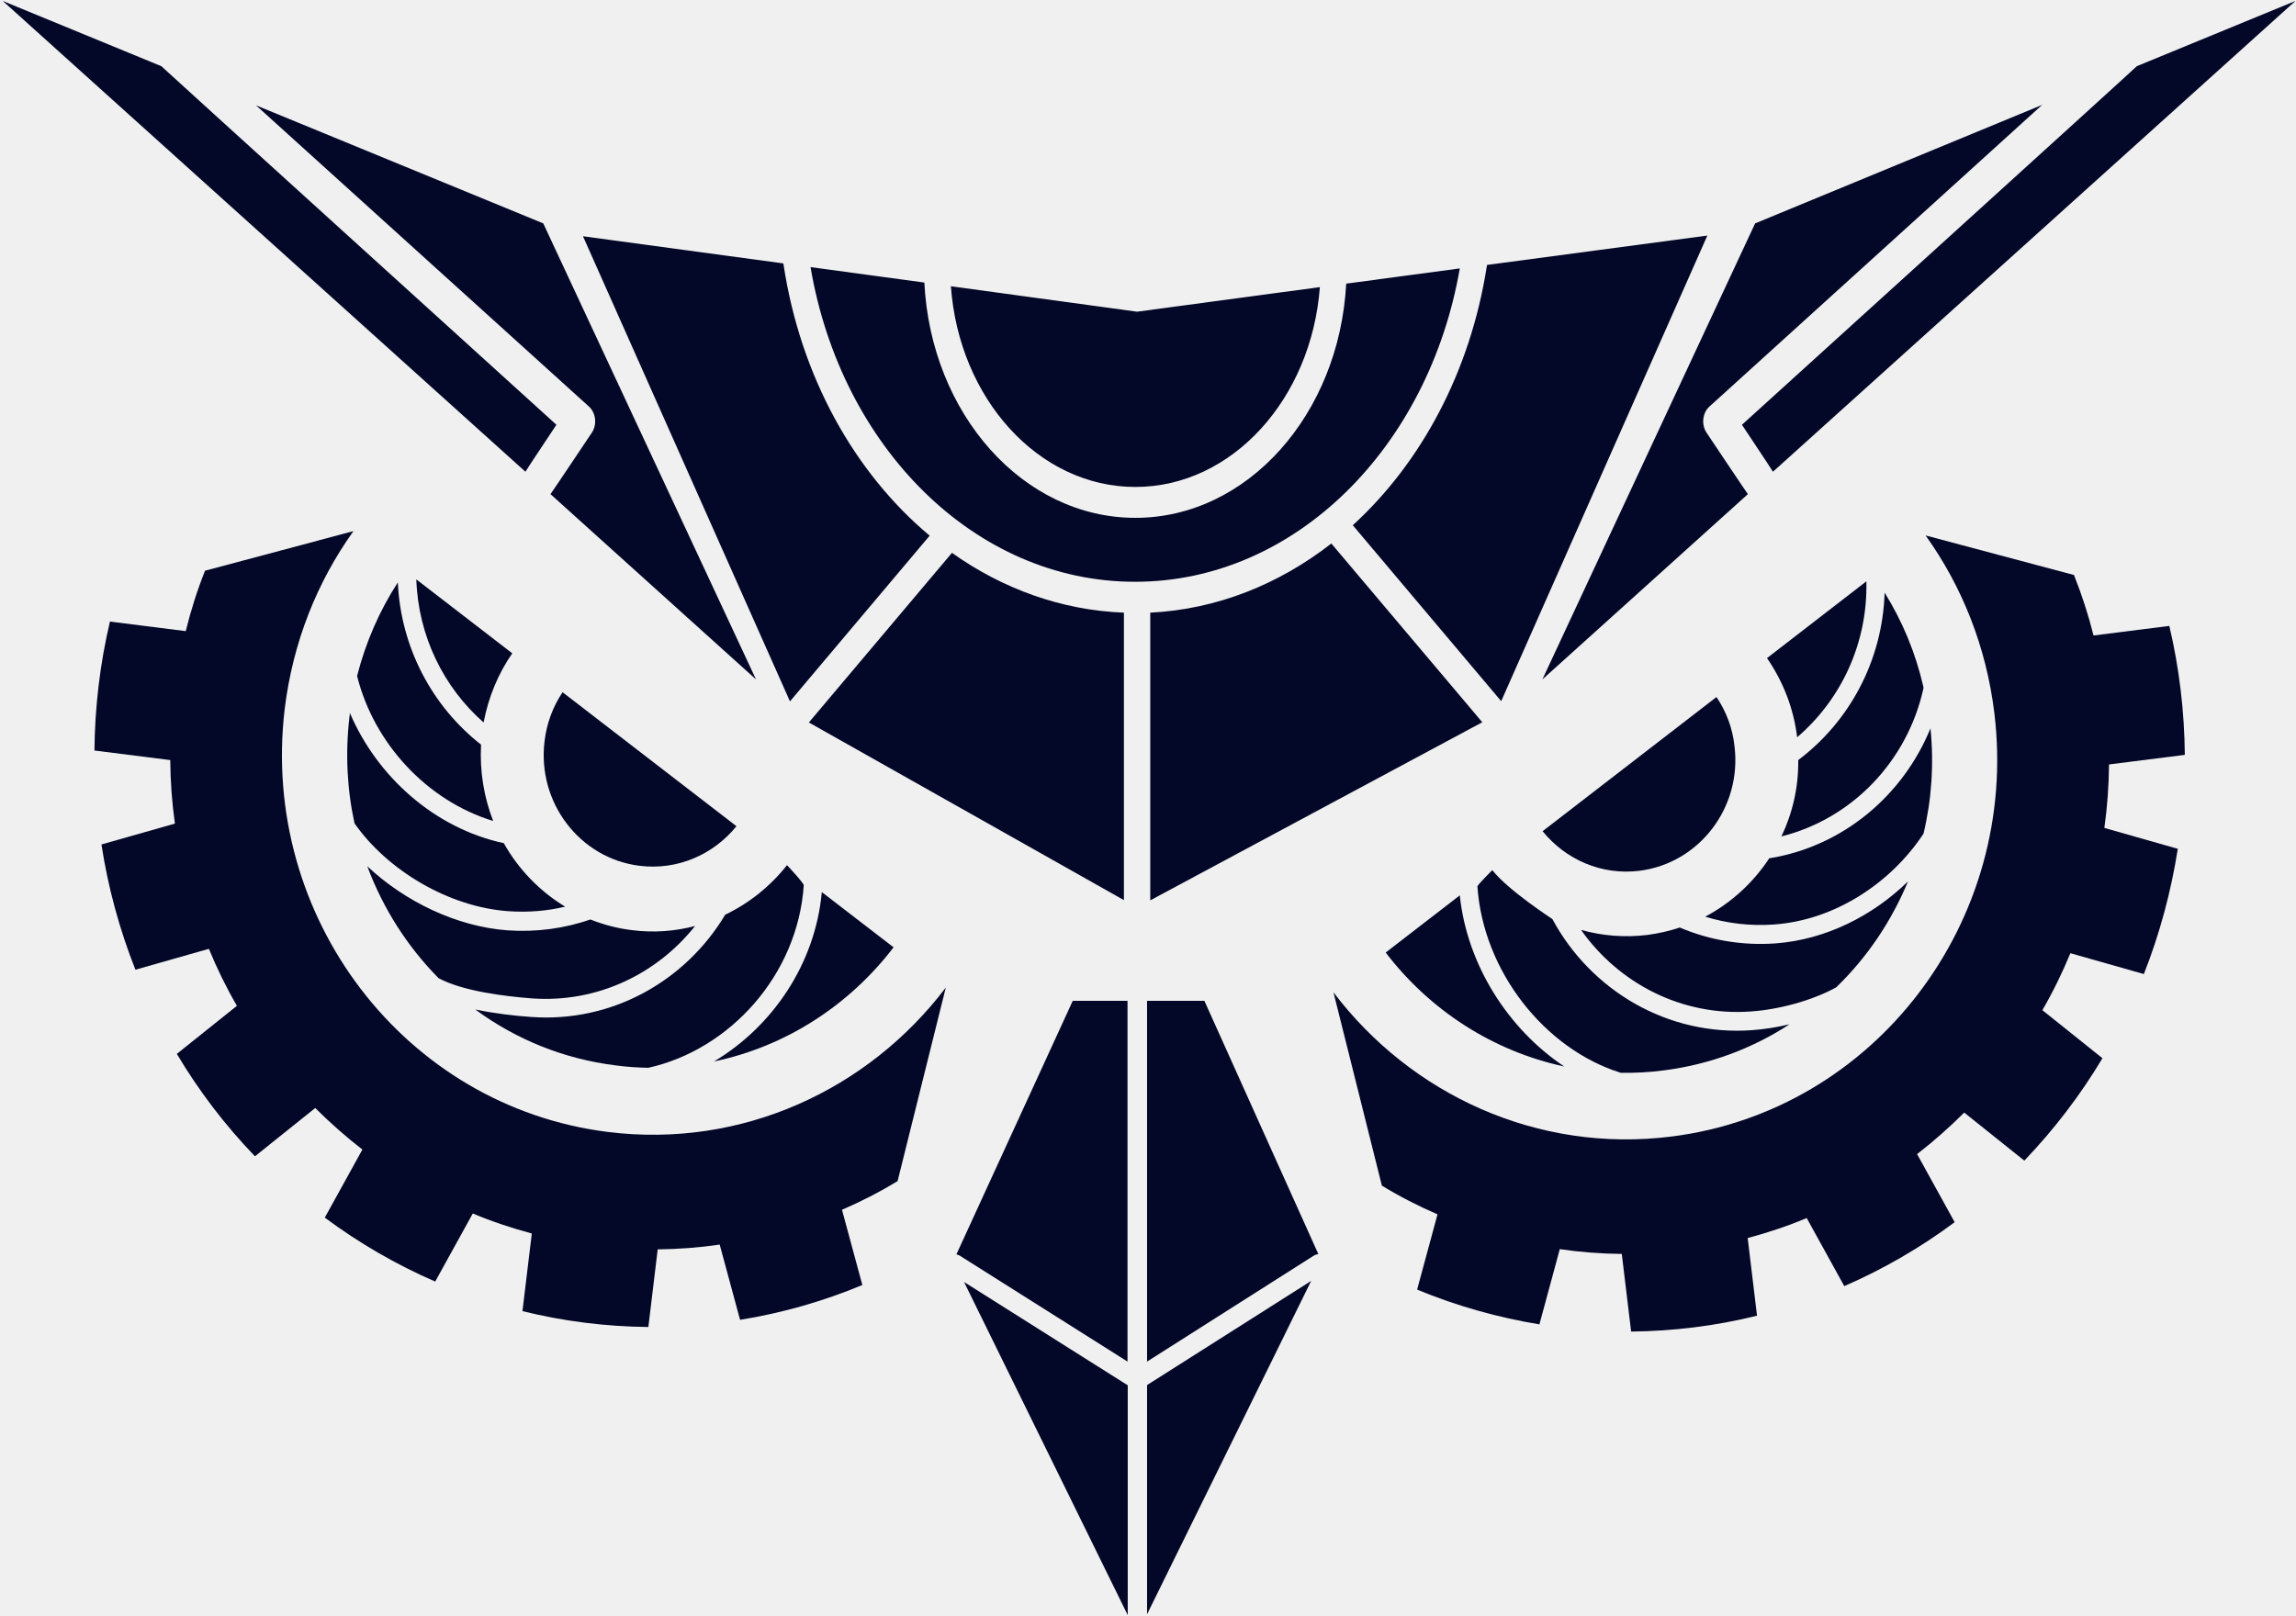
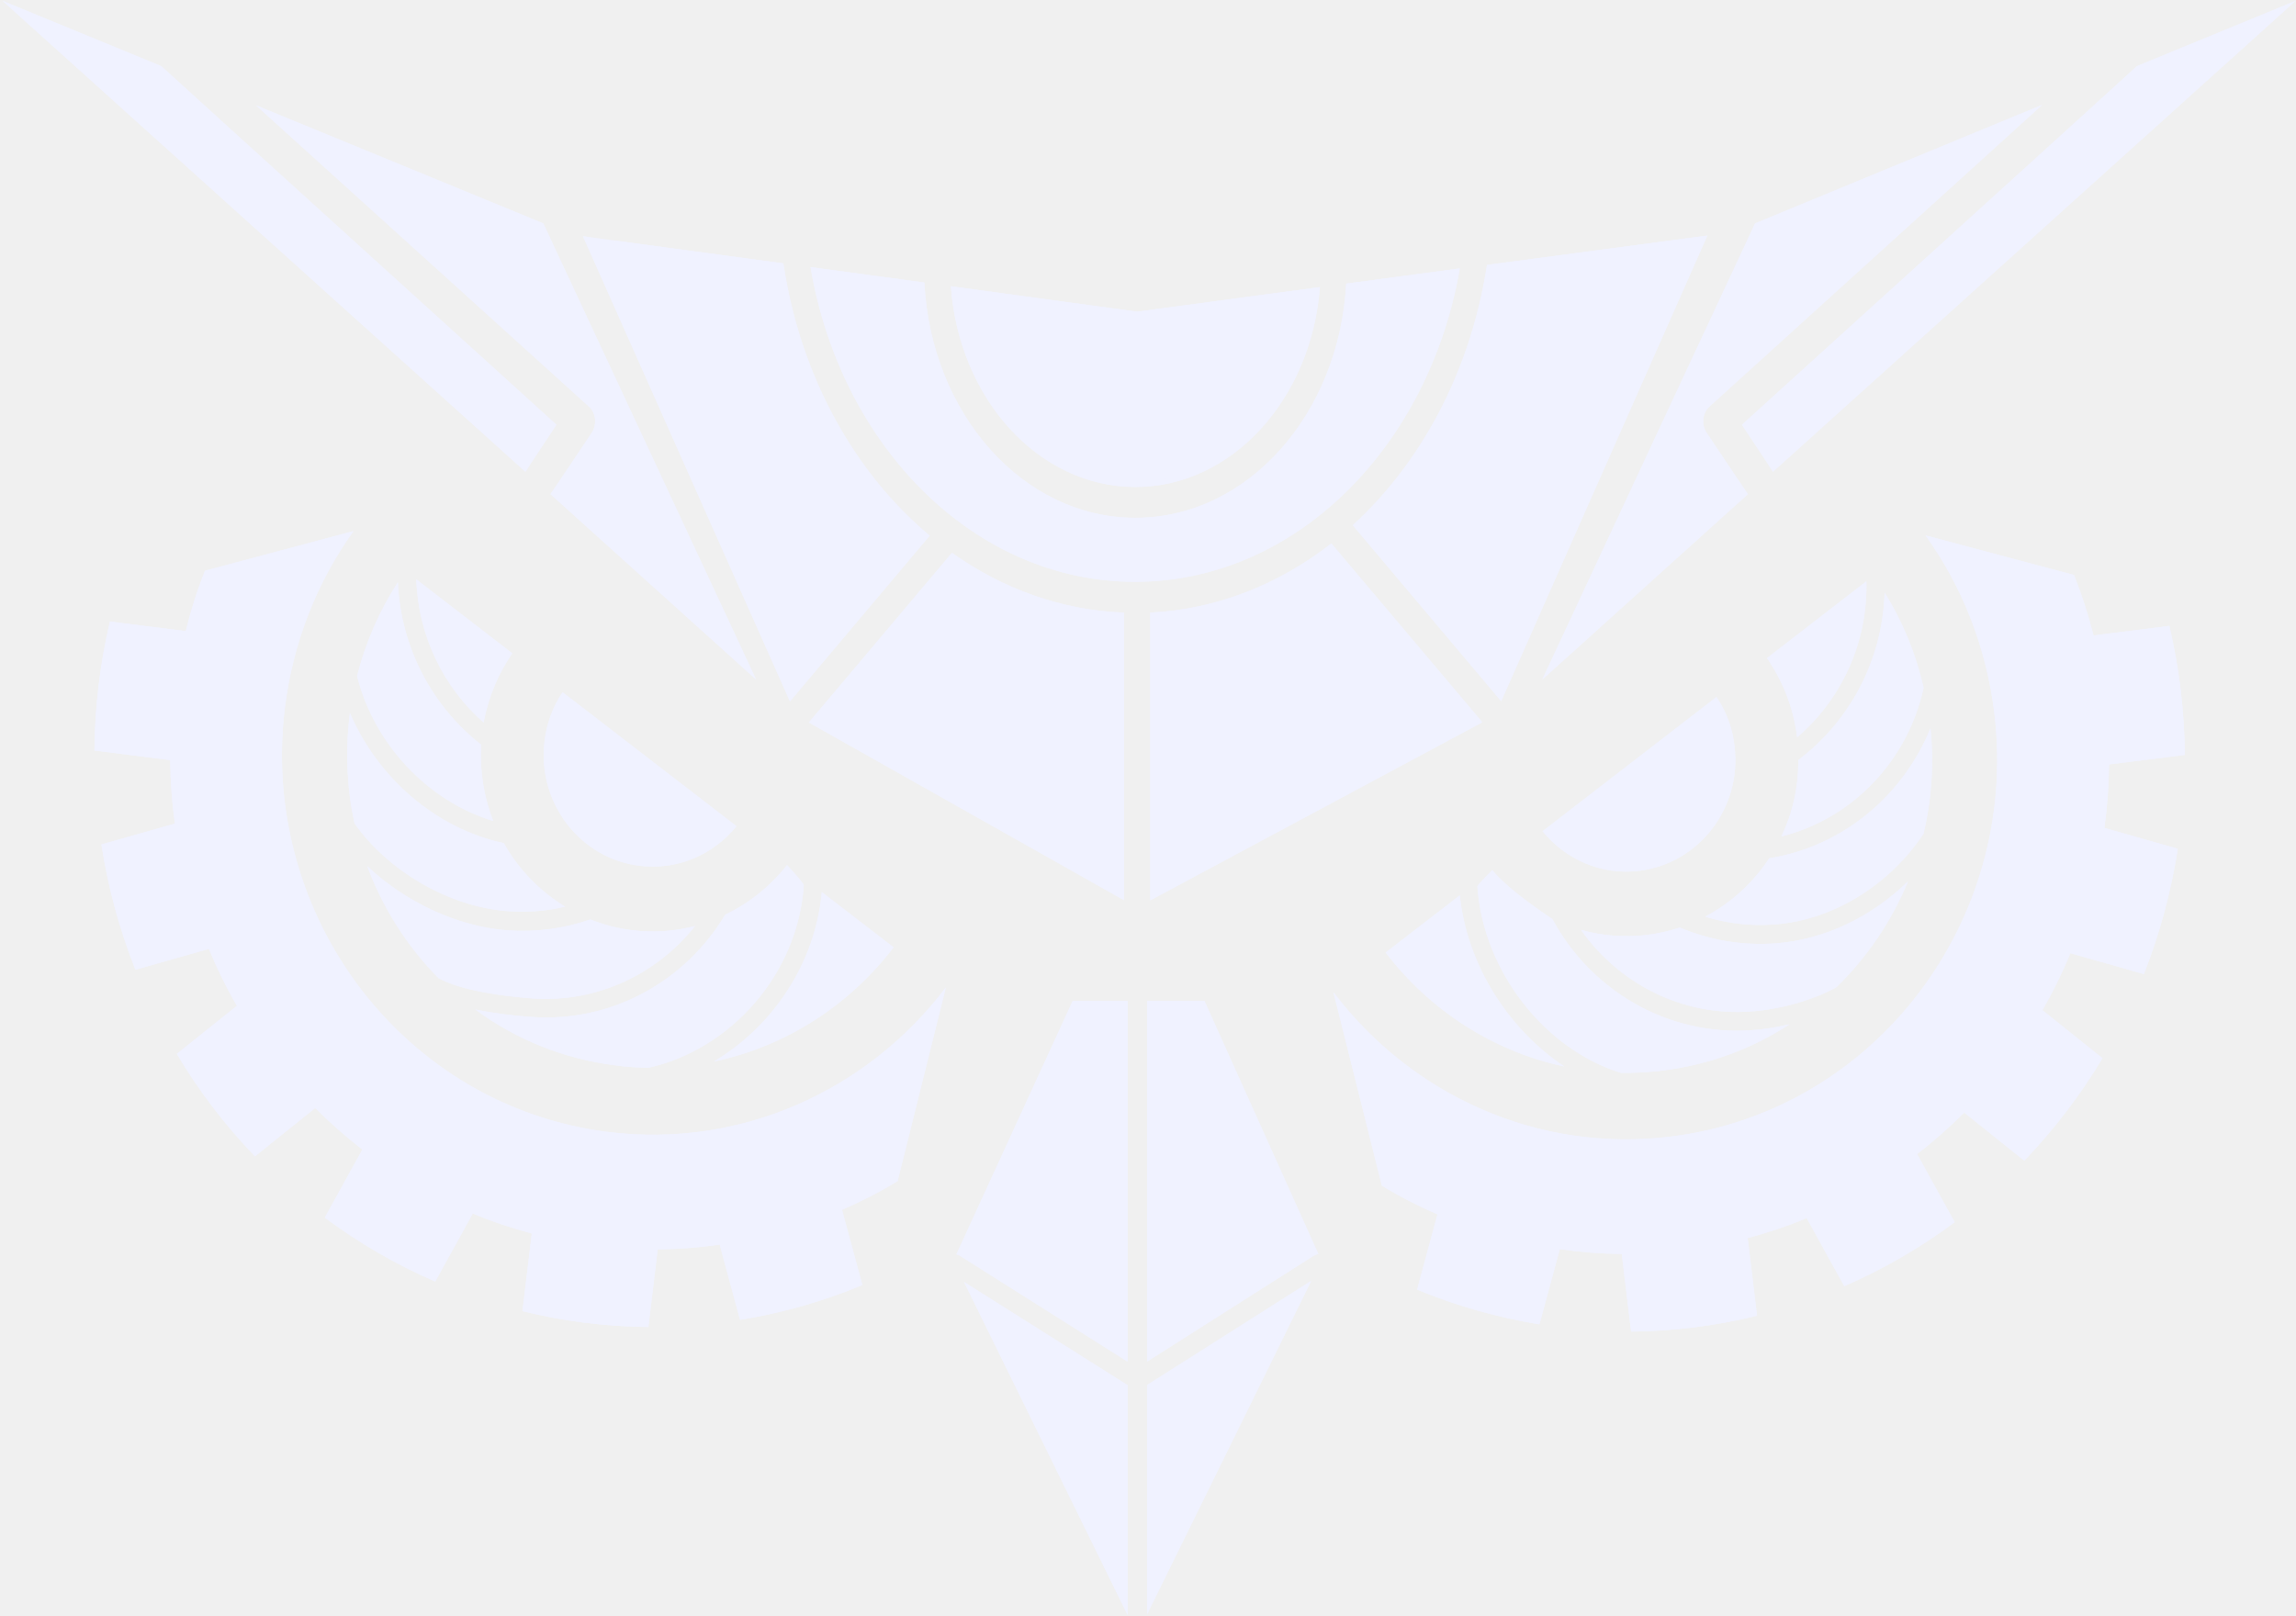
<svg xmlns="http://www.w3.org/2000/svg" width="469" height="330" viewBox="0 0 469 330" fill="none">
-   <path fill-rule="evenodd" clip-rule="evenodd" d="M271.952 111.046L302.786 147.568L234.959 183.957V125.175C248.534 124.509 261.24 119.399 271.952 111.046ZM194.454 112.957C204.775 120.288 216.788 124.686 229.582 125.175V183.912L165.224 147.613L194.454 112.957ZM160.02 53.82C160.02 53.909 160.02 53.998 160.063 54.131C163.533 76.924 174.548 96.606 189.9 109.447L161.365 143.303L119.081 48.266C119.038 48.266 160.02 53.82 160.02 53.82ZM303.741 54.131L348.756 48.133L306.646 143.259L276.332 107.314C290.34 94.518 300.357 75.858 303.697 54.442C303.741 54.353 303.741 54.264 303.741 54.131ZM165.571 54.575L188.816 57.73C190.16 84.522 208.939 105.803 231.923 105.803C254.822 105.803 273.557 84.655 274.988 57.952L298.19 54.842C291.858 91.364 264.58 118.866 231.88 118.866C199.138 118.91 171.773 91.275 165.571 54.575ZM232.271 63.684L194.237 58.485C195.885 81.456 212.148 99.494 231.923 99.494C251.656 99.494 267.876 81.545 269.61 58.663L232.271 63.684Z" fill="#040828" />
-   <path fill-rule="evenodd" clip-rule="evenodd" d="M110.972 45.645L154.426 138.815L112.446 100.96C112.62 100.783 120.903 88.387 120.903 88.387C121.987 86.743 121.727 84.388 120.34 83.099L52.295 21.519L110.972 45.645ZM32.953 13.521L0.558 0.192L107.329 96.384C107.416 96.162 113.66 86.787 113.66 86.787C113.66 86.787 33.127 13.744 32.953 13.521Z" fill="#040828" />
-   <path fill-rule="evenodd" clip-rule="evenodd" d="M358.514 45.645L315.06 138.815L357.039 100.96C356.865 100.783 348.582 88.387 348.582 88.387C347.498 86.743 347.758 84.388 349.146 83.099L417.146 21.43L358.514 45.645ZM436.488 13.521L468.885 0.192L362.156 96.384C362.07 96.162 355.824 86.787 355.824 86.787C355.824 86.787 436.358 13.744 436.488 13.521Z" fill="#040828" />
-   <path fill-rule="evenodd" clip-rule="evenodd" d="M196.924 261.933L230.361 283.037V330L196.924 261.933ZM234.308 329.822V282.992L267.83 261.71L234.308 329.822ZM230.317 278.194L196.057 256.557C195.84 256.423 195.58 256.334 195.363 256.289L219.129 204.484H230.317V278.194ZM269.305 256.245C269.002 256.245 268.654 256.379 268.35 256.557L234.308 278.194V204.484H246.017L269.305 256.245Z" fill="#040828" />
-   <path fill-rule="evenodd" clip-rule="evenodd" d="M41.887 116.6L72.201 108.514C64.785 118.866 59.798 131.262 58.15 144.902C53.119 187.378 82.652 226.076 124.155 231.274C151.563 234.696 177.368 222.655 193.197 201.773L183.352 241.315C179.709 243.538 175.893 245.493 171.99 247.18L176.153 262.553C168.13 265.886 159.76 268.285 151.173 269.663L147.01 254.29C142.804 254.911 138.597 255.223 134.347 255.267L132.439 271.129C123.765 271.04 115.135 269.973 106.722 267.885L108.63 252.023C104.509 250.913 100.477 249.58 96.574 247.936L88.897 261.843C80.918 258.377 73.328 253.978 66.346 248.78L74.022 234.874C70.64 232.252 67.43 229.409 64.395 226.387L52.078 236.251C46.007 229.942 40.629 222.921 36.119 215.324L48.392 205.505C46.224 201.773 44.315 197.863 42.667 193.864L27.662 198.13C24.41 189.91 22.068 181.335 20.723 172.537L35.729 168.272C35.121 163.962 34.818 159.653 34.775 155.299L19.292 153.344C19.379 144.457 20.42 135.616 22.458 126.996L37.94 128.951C38.981 124.73 40.282 120.599 41.887 116.6Z" fill="#040828" />
-   <path fill-rule="evenodd" clip-rule="evenodd" d="M423.652 117.488L393.338 109.402C400.754 119.754 405.741 132.106 407.39 145.746C412.507 188.221 382.973 226.965 341.471 232.207C314.063 235.673 288.215 223.632 272.386 202.75L282.274 242.248C285.916 244.47 289.733 246.425 293.636 248.113L289.473 263.487C297.495 266.819 305.909 269.174 314.453 270.595L318.616 255.223C322.822 255.844 327.029 256.156 331.279 256.2L333.188 272.062C341.861 271.972 350.491 270.906 358.904 268.818L356.996 252.956C361.116 251.846 365.149 250.512 369.052 248.869L376.728 262.775C384.708 259.31 392.297 254.911 399.279 249.713L391.603 235.806C394.986 233.185 398.195 230.341 401.231 227.32L413.504 237.139C419.575 230.785 424.953 223.766 429.463 216.212L417.19 206.393C419.359 202.661 421.267 198.751 422.915 194.753L437.92 199.018C441.172 190.799 443.471 182.178 444.859 173.426L429.854 169.16C430.461 164.851 430.764 160.541 430.808 156.187L446.291 154.232C446.203 145.346 445.162 136.505 443.125 127.885L427.642 129.84C426.601 125.663 425.257 121.532 423.652 117.488Z" fill="#040828" />
-   <path fill-rule="evenodd" clip-rule="evenodd" d="M114.918 141.437L150.436 168.806C145.752 174.582 138.423 177.869 130.617 176.892C118.431 175.381 109.714 163.963 111.231 151.478C111.665 147.746 112.966 144.325 114.918 141.437Z" fill="#040828" />
-   <path fill-rule="evenodd" clip-rule="evenodd" d="M350.622 142.414L315.104 169.827C319.787 175.603 327.117 178.891 334.923 177.913C347.109 176.358 355.826 164.984 354.309 152.5C353.918 148.723 352.574 145.302 350.622 142.414Z" fill="#040828" />
-   <path fill-rule="evenodd" clip-rule="evenodd" d="M148.139 186.889C153.04 184.534 157.377 181.069 160.759 176.759C160.759 176.759 164.229 180.446 164.185 180.891C162.928 199.196 149.137 214.436 132.44 218.168C130.228 218.123 128.017 217.99 125.762 217.679C115.05 216.346 105.292 212.303 97.095 206.261C100.999 207.06 105.075 207.549 108.414 207.772C124.981 209.015 140.03 200.44 148.139 186.889ZM167.871 182.268L182.53 193.553C173.466 205.416 160.499 213.814 145.841 216.88C157.767 209.77 166.527 196.975 167.871 182.268ZM89.593 199.863C83.218 193.42 78.231 185.6 75.021 176.981C82.654 184.178 93.279 189.333 103.731 190.088C109.629 190.487 115.353 189.688 120.601 187.867C123.29 188.933 126.108 189.688 129.1 190.043C133.524 190.621 137.905 190.266 141.981 189.199C134.175 199.019 121.988 204.927 108.718 203.994C102.863 203.55 94.493 202.484 89.593 199.863ZM72.419 168.228C70.901 161.297 70.511 153.966 71.378 146.502C71.422 146.235 71.465 145.924 71.465 145.658C77.06 158.765 88.856 169.25 102.907 172.271C105.899 177.603 110.236 182.091 115.44 185.245C111.754 186.133 107.894 186.445 103.905 186.178C91.674 185.334 79.141 177.825 72.419 168.228ZM72.94 138.104C74.718 131.173 77.537 124.731 81.266 118.999C81.873 132.372 88.335 144.369 98.266 152.144C97.963 157.609 98.874 162.941 100.739 167.739C87.208 163.608 76.366 151.878 72.94 138.104ZM85.039 118.377L104.641 133.484C101.779 137.616 99.784 142.37 98.786 147.613C90.634 140.46 85.43 129.973 85.039 118.377Z" fill="#040828" />
-   <path fill-rule="evenodd" clip-rule="evenodd" d="M304.826 177.781C304.826 177.781 301.79 180.801 301.79 181.113C302.961 198.441 315.538 214.347 331.064 219.189C333.969 219.234 336.875 219.1 339.824 218.701C349.278 217.501 357.995 214.213 365.541 209.281C362.939 209.903 360.337 210.303 357.865 210.481C340.605 211.725 324.948 202.351 317.099 187.777C317.143 187.777 308.166 182.001 304.826 177.781ZM298.19 182.934L283.055 194.62C292.076 206.438 305 214.791 319.528 217.901C308.122 210.303 299.665 197.152 298.19 182.934ZM322.954 189.998C330.673 200.929 343.553 207.682 357.648 206.66C363.459 206.261 370.268 204.395 375.082 201.728C381.371 195.642 386.358 188.266 389.74 180.091C382.541 187.11 372.956 191.998 362.636 192.754C355.74 193.243 349.104 192.042 343.12 189.51C340.995 190.221 338.826 190.71 336.528 191.02C331.844 191.598 327.247 191.199 322.954 189.998ZM348.324 187.289C352.748 188.666 357.517 189.244 362.375 188.888C374.909 187.999 386.314 180.313 392.862 170.405L392.906 170.361C394.554 163.474 395.075 156.232 394.337 148.811C388.743 162.496 376.556 172.849 361.594 175.337C361.551 175.337 361.464 175.337 361.421 175.337C358.125 180.357 353.615 184.49 348.324 187.289ZM363.893 170.894C378.421 167.25 389.566 155.477 392.862 140.814C392.906 140.725 392.906 140.547 392.906 140.415C391.301 133.394 388.613 126.953 384.969 121.088C384.536 134.994 377.771 147.434 367.319 155.299C367.405 160.853 366.148 166.14 363.893 170.894ZM381.24 118.776L360.944 134.461C364.153 139.126 366.365 144.591 367.102 150.634C376.036 142.991 381.543 131.439 381.24 118.776Z" fill="#040828" />
+   <mask id="path-1-inside-1_43_66" fill="white">
+     <path fill-rule="evenodd" clip-rule="evenodd" d="M271.952 111.046L302.786 147.568L234.959 183.957V125.175C248.534 124.509 261.24 119.399 271.952 111.046ZM194.454 112.957C204.775 120.288 216.788 124.686 229.582 125.175V183.912L165.224 147.613L194.454 112.957ZM160.02 53.82C160.02 53.909 160.02 53.998 160.063 54.131C163.533 76.924 174.548 96.606 189.9 109.447L161.365 143.303L119.081 48.266C119.038 48.266 160.02 53.82 160.02 53.82ZM303.741 54.131L348.756 48.133L306.646 143.259L276.332 107.314C290.34 94.518 300.357 75.858 303.697 54.442C303.741 54.353 303.741 54.264 303.741 54.131ZM165.571 54.575L188.816 57.73C190.16 84.522 208.939 105.803 231.923 105.803C254.822 105.803 273.557 84.655 274.988 57.952L298.19 54.842C291.858 91.364 264.58 118.866 231.88 118.866C199.138 118.91 171.773 91.275 165.571 54.575ZM232.271 63.684L194.237 58.485C195.885 81.456 212.148 99.494 231.923 99.494C251.656 99.494 267.876 81.545 269.61 58.663L232.271 63.684Z" />
+     <path fill-rule="evenodd" clip-rule="evenodd" d="M110.972 45.645L154.426 138.815L112.446 100.96C112.62 100.783 120.903 88.387 120.903 88.387C121.987 86.743 121.727 84.388 120.34 83.099L52.295 21.519L110.972 45.645ZM32.953 13.521L0.558 0.192L107.329 96.384C107.416 96.162 113.66 86.787 113.66 86.787C113.66 86.787 33.127 13.744 32.953 13.521Z" />
+     <path fill-rule="evenodd" clip-rule="evenodd" d="M358.514 45.645L315.06 138.815L357.039 100.96C356.865 100.783 348.582 88.387 348.582 88.387C347.498 86.743 347.758 84.388 349.146 83.099L417.146 21.43L358.514 45.645ZM436.488 13.521L468.885 0.192L362.156 96.384C362.07 96.162 355.824 86.787 355.824 86.787C355.824 86.787 436.358 13.744 436.488 13.521Z" />
+     <path fill-rule="evenodd" clip-rule="evenodd" d="M196.924 261.933L230.361 283.037V330L196.924 261.933ZM234.308 329.822V282.992L267.83 261.71L234.308 329.822ZM230.317 278.194L196.057 256.557C195.84 256.423 195.58 256.334 195.363 256.289L219.129 204.484H230.317V278.194ZM269.305 256.245C269.002 256.245 268.654 256.379 268.35 256.557L234.308 278.194V204.484H246.017L269.305 256.245Z" />
+     <path fill-rule="evenodd" clip-rule="evenodd" d="M41.887 116.6L72.201 108.514C64.785 118.866 59.798 131.262 58.15 144.902C53.119 187.378 82.652 226.076 124.155 231.274C151.563 234.696 177.368 222.655 193.197 201.773L183.352 241.315C179.709 243.538 175.893 245.493 171.99 247.18L176.153 262.553C168.13 265.886 159.76 268.285 151.173 269.663L147.01 254.29C142.804 254.911 138.597 255.223 134.347 255.267L132.439 271.129C123.765 271.04 115.135 269.973 106.722 267.885L108.63 252.023C104.509 250.913 100.477 249.58 96.574 247.936L88.897 261.843C80.918 258.377 73.328 253.978 66.346 248.78L74.022 234.874C70.64 232.252 67.43 229.409 64.395 226.387L52.078 236.251C46.007 229.942 40.629 222.921 36.119 215.324L48.392 205.505C46.224 201.773 44.315 197.863 42.667 193.864L27.662 198.13C24.41 189.91 22.068 181.335 20.723 172.537L35.729 168.272C35.121 163.962 34.818 159.653 34.775 155.299L19.292 153.344C19.379 144.457 20.42 135.616 22.458 126.996L37.94 128.951C38.981 124.73 40.282 120.599 41.887 116.6Z" />
+     <path fill-rule="evenodd" clip-rule="evenodd" d="M423.652 117.488L393.338 109.402C400.754 119.754 405.741 132.106 407.39 145.746C412.507 188.221 382.973 226.965 341.471 232.207C314.063 235.673 288.215 223.632 272.386 202.75L282.274 242.248C285.916 244.47 289.733 246.425 293.636 248.113L289.473 263.487C297.495 266.819 305.909 269.174 314.453 270.595L318.616 255.223C322.822 255.844 327.029 256.156 331.279 256.2L333.188 272.062C341.861 271.972 350.491 270.906 358.904 268.818L356.996 252.956C361.116 251.846 365.149 250.512 369.052 248.869L376.728 262.775C384.708 259.31 392.297 254.911 399.279 249.713L391.603 235.806C394.986 233.185 398.195 230.341 401.231 227.32L413.504 237.139C419.575 230.785 424.953 223.766 429.463 216.212L417.19 206.393C419.359 202.661 421.267 198.751 422.915 194.753L437.92 199.018C441.172 190.799 443.471 182.178 444.859 173.426L429.854 169.16C430.461 164.851 430.764 160.541 430.808 156.187L446.291 154.232C446.203 145.346 445.162 136.505 443.125 127.885L427.642 129.84C426.601 125.663 425.257 121.532 423.652 117.488Z" />
+     <path fill-rule="evenodd" clip-rule="evenodd" d="M114.918 141.437L150.436 168.806C145.752 174.582 138.423 177.869 130.617 176.892C118.431 175.381 109.714 163.963 111.231 151.478C111.665 147.746 112.966 144.325 114.918 141.437Z" />
+     <path fill-rule="evenodd" clip-rule="evenodd" d="M350.622 142.414L315.104 169.827C319.787 175.603 327.117 178.891 334.923 177.913C347.109 176.358 355.826 164.984 354.309 152.5C353.918 148.723 352.574 145.302 350.622 142.414Z" />
+     <path fill-rule="evenodd" clip-rule="evenodd" d="M148.139 186.889C153.04 184.534 157.377 181.069 160.759 176.759C160.759 176.759 164.229 180.446 164.185 180.891C162.928 199.196 149.137 214.436 132.44 218.168C130.228 218.123 128.017 217.99 125.762 217.679C115.05 216.346 105.292 212.303 97.095 206.261C100.999 207.06 105.075 207.549 108.414 207.772C124.981 209.015 140.03 200.44 148.139 186.889ZM167.871 182.268L182.53 193.553C173.466 205.416 160.499 213.814 145.841 216.88C157.767 209.77 166.527 196.975 167.871 182.268ZM89.593 199.863C83.218 193.42 78.231 185.6 75.021 176.981C82.654 184.178 93.279 189.333 103.731 190.088C109.629 190.487 115.353 189.688 120.601 187.867C123.29 188.933 126.108 189.688 129.1 190.043C133.524 190.621 137.905 190.266 141.981 189.199C134.175 199.019 121.988 204.927 108.718 203.994C102.863 203.55 94.493 202.484 89.593 199.863ZM72.419 168.228C70.901 161.297 70.511 153.966 71.378 146.502C71.422 146.235 71.465 145.924 71.465 145.658C77.06 158.765 88.856 169.25 102.907 172.271C105.899 177.603 110.236 182.091 115.44 185.245C111.754 186.133 107.894 186.445 103.905 186.178C91.674 185.334 79.141 177.825 72.419 168.228ZM72.94 138.104C74.718 131.173 77.537 124.731 81.266 118.999C81.873 132.372 88.335 144.369 98.266 152.144C97.963 157.609 98.874 162.941 100.739 167.739C87.208 163.608 76.366 151.878 72.94 138.104ZM85.039 118.377L104.641 133.484C101.779 137.616 99.784 142.37 98.786 147.613C90.634 140.46 85.43 129.973 85.039 118.377Z" />
+     <path fill-rule="evenodd" clip-rule="evenodd" d="M304.826 177.781C304.826 177.781 301.79 180.801 301.79 181.113C302.961 198.441 315.538 214.347 331.064 219.189C333.969 219.234 336.875 219.1 339.824 218.701C349.278 217.501 357.995 214.213 365.541 209.281C362.939 209.903 360.337 210.303 357.865 210.481C340.605 211.725 324.948 202.351 317.099 187.777C317.143 187.777 308.166 182.001 304.826 177.781ZM298.19 182.934L283.055 194.62C292.076 206.438 305 214.791 319.528 217.901C308.122 210.303 299.665 197.152 298.19 182.934ZM322.954 189.998C330.673 200.929 343.553 207.682 357.648 206.66C363.459 206.261 370.268 204.395 375.082 201.728C381.371 195.642 386.358 188.266 389.74 180.091C382.541 187.11 372.956 191.998 362.636 192.754C355.74 193.243 349.104 192.042 343.12 189.51C340.995 190.221 338.826 190.71 336.528 191.02C331.844 191.598 327.247 191.199 322.954 189.998ZM348.324 187.289C352.748 188.666 357.517 189.244 362.375 188.888C374.909 187.999 386.314 180.313 392.862 170.405L392.906 170.361C394.554 163.474 395.075 156.232 394.337 148.811C388.743 162.496 376.556 172.849 361.594 175.337C361.551 175.337 361.464 175.337 361.421 175.337C358.125 180.357 353.615 184.49 348.324 187.289ZM363.893 170.894C378.421 167.25 389.566 155.477 392.862 140.814C392.906 140.725 392.906 140.547 392.906 140.415C391.301 133.394 388.613 126.953 384.969 121.088C384.536 134.994 377.771 147.434 367.319 155.299C367.405 160.853 366.148 166.14 363.893 170.894ZM381.24 118.776L360.944 134.461C364.153 139.126 366.365 144.591 367.102 150.634C376.036 142.991 381.543 131.439 381.24 118.776Z" />
+   </mask>
+   <path fill-rule="evenodd" clip-rule="evenodd" d="M271.952 111.046L302.786 147.568L234.959 183.957V125.175C248.534 124.509 261.24 119.399 271.952 111.046ZM194.454 112.957C204.775 120.288 216.788 124.686 229.582 125.175V183.912L165.224 147.613L194.454 112.957ZM160.02 53.82C160.02 53.909 160.02 53.998 160.063 54.131C163.533 76.924 174.548 96.606 189.9 109.447L161.365 143.303L119.081 48.266C119.038 48.266 160.02 53.82 160.02 53.82ZM303.741 54.131L348.756 48.133L306.646 143.259L276.332 107.314C290.34 94.518 300.357 75.858 303.697 54.442C303.741 54.353 303.741 54.264 303.741 54.131ZM165.571 54.575L188.816 57.73C190.16 84.522 208.939 105.803 231.923 105.803C254.822 105.803 273.557 84.655 274.988 57.952L298.19 54.842C291.858 91.364 264.58 118.866 231.88 118.866C199.138 118.91 171.773 91.275 165.571 54.575ZM232.271 63.684L194.237 58.485C195.885 81.456 212.148 99.494 231.923 99.494C251.656 99.494 267.876 81.545 269.61 58.663L232.271 63.684Z" fill="#F0F2FF" />
+   <path fill-rule="evenodd" clip-rule="evenodd" d="M110.972 45.645L154.426 138.815L112.446 100.96C112.62 100.783 120.903 88.387 120.903 88.387C121.987 86.743 121.727 84.388 120.34 83.099L52.295 21.519L110.972 45.645ZM32.953 13.521L0.558 0.192L107.329 96.384C107.416 96.162 113.66 86.787 113.66 86.787C113.66 86.787 33.127 13.744 32.953 13.521Z" fill="#F0F2FF" />
+   <path fill-rule="evenodd" clip-rule="evenodd" d="M358.514 45.645L315.06 138.815L357.039 100.96C356.865 100.783 348.582 88.387 348.582 88.387C347.498 86.743 347.758 84.388 349.146 83.099L417.146 21.43L358.514 45.645ZM436.488 13.521L468.885 0.192L362.156 96.384C362.07 96.162 355.824 86.787 355.824 86.787C355.824 86.787 436.358 13.744 436.488 13.521Z" fill="#F0F2FF" />
+   <path fill-rule="evenodd" clip-rule="evenodd" d="M196.924 261.933L230.361 283.037V330L196.924 261.933ZM234.308 329.822V282.992L267.83 261.71L234.308 329.822ZM230.317 278.194L196.057 256.557C195.84 256.423 195.58 256.334 195.363 256.289L219.129 204.484H230.317V278.194ZM269.305 256.245C269.002 256.245 268.654 256.379 268.35 256.557L234.308 278.194V204.484H246.017L269.305 256.245Z" fill="#F0F2FF" />
+   <path fill-rule="evenodd" clip-rule="evenodd" d="M41.887 116.6L72.201 108.514C64.785 118.866 59.798 131.262 58.15 144.902C53.119 187.378 82.652 226.076 124.155 231.274C151.563 234.696 177.368 222.655 193.197 201.773L183.352 241.315C179.709 243.538 175.893 245.493 171.99 247.18L176.153 262.553C168.13 265.886 159.76 268.285 151.173 269.663L147.01 254.29C142.804 254.911 138.597 255.223 134.347 255.267L132.439 271.129C123.765 271.04 115.135 269.973 106.722 267.885L108.63 252.023C104.509 250.913 100.477 249.58 96.574 247.936L88.897 261.843C80.918 258.377 73.328 253.978 66.346 248.78L74.022 234.874C70.64 232.252 67.43 229.409 64.395 226.387L52.078 236.251C46.007 229.942 40.629 222.921 36.119 215.324L48.392 205.505C46.224 201.773 44.315 197.863 42.667 193.864L27.662 198.13C24.41 189.91 22.068 181.335 20.723 172.537L35.729 168.272C35.121 163.962 34.818 159.653 34.775 155.299L19.292 153.344C19.379 144.457 20.42 135.616 22.458 126.996L37.94 128.951C38.981 124.73 40.282 120.599 41.887 116.6Z" fill="#F0F2FF" />
+   <path fill-rule="evenodd" clip-rule="evenodd" d="M423.652 117.488L393.338 109.402C400.754 119.754 405.741 132.106 407.39 145.746C412.507 188.221 382.973 226.965 341.471 232.207C314.063 235.673 288.215 223.632 272.386 202.75L282.274 242.248C285.916 244.47 289.733 246.425 293.636 248.113L289.473 263.487C297.495 266.819 305.909 269.174 314.453 270.595L318.616 255.223C322.822 255.844 327.029 256.156 331.279 256.2L333.188 272.062C341.861 271.972 350.491 270.906 358.904 268.818L356.996 252.956C361.116 251.846 365.149 250.512 369.052 248.869L376.728 262.775C384.708 259.31 392.297 254.911 399.279 249.713L391.603 235.806C394.986 233.185 398.195 230.341 401.231 227.32L413.504 237.139C419.575 230.785 424.953 223.766 429.463 216.212L417.19 206.393C419.359 202.661 421.267 198.751 422.915 194.753L437.92 199.018C441.172 190.799 443.471 182.178 444.859 173.426L429.854 169.16C430.461 164.851 430.764 160.541 430.808 156.187L446.291 154.232C446.203 145.346 445.162 136.505 443.125 127.885L427.642 129.84C426.601 125.663 425.257 121.532 423.652 117.488Z" fill="#F0F2FF" />
+   <path fill-rule="evenodd" clip-rule="evenodd" d="M114.918 141.437L150.436 168.806C145.752 174.582 138.423 177.869 130.617 176.892C118.431 175.381 109.714 163.963 111.231 151.478C111.665 147.746 112.966 144.325 114.918 141.437Z" fill="#F0F2FF" />
+   <path fill-rule="evenodd" clip-rule="evenodd" d="M350.622 142.414L315.104 169.827C319.787 175.603 327.117 178.891 334.923 177.913C347.109 176.358 355.826 164.984 354.309 152.5C353.918 148.723 352.574 145.302 350.622 142.414Z" fill="#F0F2FF" />
+   <path fill-rule="evenodd" clip-rule="evenodd" d="M148.139 186.889C153.04 184.534 157.377 181.069 160.759 176.759C160.759 176.759 164.229 180.446 164.185 180.891C162.928 199.196 149.137 214.436 132.44 218.168C130.228 218.123 128.017 217.99 125.762 217.679C115.05 216.346 105.292 212.303 97.095 206.261C100.999 207.06 105.075 207.549 108.414 207.772C124.981 209.015 140.03 200.44 148.139 186.889ZM167.871 182.268L182.53 193.553C173.466 205.416 160.499 213.814 145.841 216.88C157.767 209.77 166.527 196.975 167.871 182.268ZM89.593 199.863C83.218 193.42 78.231 185.6 75.021 176.981C82.654 184.178 93.279 189.333 103.731 190.088C109.629 190.487 115.353 189.688 120.601 187.867C123.29 188.933 126.108 189.688 129.1 190.043C133.524 190.621 137.905 190.266 141.981 189.199C134.175 199.019 121.988 204.927 108.718 203.994C102.863 203.55 94.493 202.484 89.593 199.863ZM72.419 168.228C70.901 161.297 70.511 153.966 71.378 146.502C71.422 146.235 71.465 145.924 71.465 145.658C77.06 158.765 88.856 169.25 102.907 172.271C105.899 177.603 110.236 182.091 115.44 185.245C111.754 186.133 107.894 186.445 103.905 186.178C91.674 185.334 79.141 177.825 72.419 168.228ZM72.94 138.104C74.718 131.173 77.537 124.731 81.266 118.999C81.873 132.372 88.335 144.369 98.266 152.144C97.963 157.609 98.874 162.941 100.739 167.739C87.208 163.608 76.366 151.878 72.94 138.104ZM85.039 118.377L104.641 133.484C101.779 137.616 99.784 142.37 98.786 147.613C90.634 140.46 85.43 129.973 85.039 118.377Z" fill="#F0F2FF" />
+   <path fill-rule="evenodd" clip-rule="evenodd" d="M304.826 177.781C304.826 177.781 301.79 180.801 301.79 181.113C302.961 198.441 315.538 214.347 331.064 219.189C333.969 219.234 336.875 219.1 339.824 218.701C349.278 217.501 357.995 214.213 365.541 209.281C362.939 209.903 360.337 210.303 357.865 210.481C340.605 211.725 324.948 202.351 317.099 187.777C317.143 187.777 308.166 182.001 304.826 177.781ZM298.19 182.934L283.055 194.62C292.076 206.438 305 214.791 319.528 217.901C308.122 210.303 299.665 197.152 298.19 182.934ZM322.954 189.998C330.673 200.929 343.553 207.682 357.648 206.66C363.459 206.261 370.268 204.395 375.082 201.728C381.371 195.642 386.358 188.266 389.74 180.091C382.541 187.11 372.956 191.998 362.636 192.754C355.74 193.243 349.104 192.042 343.12 189.51C340.995 190.221 338.826 190.71 336.528 191.02C331.844 191.598 327.247 191.199 322.954 189.998ZM348.324 187.289C352.748 188.666 357.517 189.244 362.375 188.888C374.909 187.999 386.314 180.313 392.862 170.405L392.906 170.361C394.554 163.474 395.075 156.232 394.337 148.811C388.743 162.496 376.556 172.849 361.594 175.337C361.551 175.337 361.464 175.337 361.421 175.337C358.125 180.357 353.615 184.49 348.324 187.289ZM363.893 170.894C378.421 167.25 389.566 155.477 392.862 140.814C392.906 140.725 392.906 140.547 392.906 140.415C391.301 133.394 388.613 126.953 384.969 121.088C384.536 134.994 377.771 147.434 367.319 155.299C367.405 160.853 366.148 166.14 363.893 170.894ZM381.24 118.776L360.944 134.461C364.153 139.126 366.365 144.591 367.102 150.634C376.036 142.991 381.543 131.439 381.24 118.776Z" fill="#F0F2FF" />
+   <path fill-rule="evenodd" clip-rule="evenodd" d="M271.952 111.046L302.786 147.568L234.959 183.957V125.175C248.534 124.509 261.24 119.399 271.952 111.046ZM194.454 112.957C204.775 120.288 216.788 124.686 229.582 125.175V183.912L165.224 147.613L194.454 112.957ZM160.02 53.82C160.02 53.909 160.02 53.998 160.063 54.131C163.533 76.924 174.548 96.606 189.9 109.447L161.365 143.303L119.081 48.266C119.038 48.266 160.02 53.82 160.02 53.82ZM303.741 54.131L348.756 48.133L306.646 143.259L276.332 107.314C290.34 94.518 300.357 75.858 303.697 54.442C303.741 54.353 303.741 54.264 303.741 54.131ZM165.571 54.575L188.816 57.73C190.16 84.522 208.939 105.803 231.923 105.803C254.822 105.803 273.557 84.655 274.988 57.952L298.19 54.842C291.858 91.364 264.58 118.866 231.88 118.866C199.138 118.91 171.773 91.275 165.571 54.575ZM232.271 63.684L194.237 58.485C195.885 81.456 212.148 99.494 231.923 99.494C251.656 99.494 267.876 81.545 269.61 58.663L232.271 63.684Z" stroke="#F0F2FF" stroke-width="2" mask="url(#path-1-inside-1_43_66)" />
+   <path fill-rule="evenodd" clip-rule="evenodd" d="M110.972 45.645L154.426 138.815L112.446 100.96C112.62 100.783 120.903 88.387 120.903 88.387C121.987 86.743 121.727 84.388 120.34 83.099L52.295 21.519L110.972 45.645ZM32.953 13.521L0.558 0.192L107.329 96.384C107.416 96.162 113.66 86.787 113.66 86.787C113.66 86.787 33.127 13.744 32.953 13.521Z" stroke="#F0F2FF" stroke-width="2" mask="url(#path-1-inside-1_43_66)" />
+   <path fill-rule="evenodd" clip-rule="evenodd" d="M358.514 45.645L315.06 138.815L357.039 100.96C356.865 100.783 348.582 88.387 348.582 88.387C347.498 86.743 347.758 84.388 349.146 83.099L417.146 21.43L358.514 45.645ZM436.488 13.521L468.885 0.192L362.156 96.384C362.07 96.162 355.824 86.787 355.824 86.787C355.824 86.787 436.358 13.744 436.488 13.521Z" stroke="#F0F2FF" stroke-width="2" mask="url(#path-1-inside-1_43_66)" />
+   <path fill-rule="evenodd" clip-rule="evenodd" d="M196.924 261.933L230.361 283.037V330L196.924 261.933ZM234.308 329.822V282.992L267.83 261.71L234.308 329.822ZM230.317 278.194L196.057 256.557C195.84 256.423 195.58 256.334 195.363 256.289L219.129 204.484H230.317V278.194ZM269.305 256.245C269.002 256.245 268.654 256.379 268.35 256.557L234.308 278.194V204.484H246.017L269.305 256.245Z" stroke="#F0F2FF" stroke-width="2" mask="url(#path-1-inside-1_43_66)" />
+   <path fill-rule="evenodd" clip-rule="evenodd" d="M41.887 116.6L72.201 108.514C64.785 118.866 59.798 131.262 58.15 144.902C53.119 187.378 82.652 226.076 124.155 231.274C151.563 234.696 177.368 222.655 193.197 201.773L183.352 241.315C179.709 243.538 175.893 245.493 171.99 247.18L176.153 262.553C168.13 265.886 159.76 268.285 151.173 269.663L147.01 254.29C142.804 254.911 138.597 255.223 134.347 255.267L132.439 271.129C123.765 271.04 115.135 269.973 106.722 267.885L108.63 252.023C104.509 250.913 100.477 249.58 96.574 247.936L88.897 261.843C80.918 258.377 73.328 253.978 66.346 248.78L74.022 234.874C70.64 232.252 67.43 229.409 64.395 226.387L52.078 236.251C46.007 229.942 40.629 222.921 36.119 215.324L48.392 205.505C46.224 201.773 44.315 197.863 42.667 193.864L27.662 198.13C24.41 189.91 22.068 181.335 20.723 172.537L35.729 168.272C35.121 163.962 34.818 159.653 34.775 155.299L19.292 153.344C19.379 144.457 20.42 135.616 22.458 126.996L37.94 128.951C38.981 124.73 40.282 120.599 41.887 116.6Z" stroke="#F0F2FF" stroke-width="2" mask="url(#path-1-inside-1_43_66)" />
+   <path fill-rule="evenodd" clip-rule="evenodd" d="M423.652 117.488L393.338 109.402C400.754 119.754 405.741 132.106 407.39 145.746C412.507 188.221 382.973 226.965 341.471 232.207C314.063 235.673 288.215 223.632 272.386 202.75L282.274 242.248C285.916 244.47 289.733 246.425 293.636 248.113L289.473 263.487C297.495 266.819 305.909 269.174 314.453 270.595L318.616 255.223C322.822 255.844 327.029 256.156 331.279 256.2L333.188 272.062C341.861 271.972 350.491 270.906 358.904 268.818L356.996 252.956C361.116 251.846 365.149 250.512 369.052 248.869L376.728 262.775C384.708 259.31 392.297 254.911 399.279 249.713L391.603 235.806C394.986 233.185 398.195 230.341 401.231 227.32L413.504 237.139C419.575 230.785 424.953 223.766 429.463 216.212L417.19 206.393C419.359 202.661 421.267 198.751 422.915 194.753L437.92 199.018C441.172 190.799 443.471 182.178 444.859 173.426L429.854 169.16C430.461 164.851 430.764 160.541 430.808 156.187L446.291 154.232C446.203 145.346 445.162 136.505 443.125 127.885L427.642 129.84C426.601 125.663 425.257 121.532 423.652 117.488Z" stroke="#F0F2FF" stroke-width="2" mask="url(#path-1-inside-1_43_66)" />
+   <path fill-rule="evenodd" clip-rule="evenodd" d="M114.918 141.437L150.436 168.806C145.752 174.582 138.423 177.869 130.617 176.892C118.431 175.381 109.714 163.963 111.231 151.478C111.665 147.746 112.966 144.325 114.918 141.437Z" stroke="#F0F2FF" stroke-width="2" mask="url(#path-1-inside-1_43_66)" />
+   <path fill-rule="evenodd" clip-rule="evenodd" d="M350.622 142.414L315.104 169.827C319.787 175.603 327.117 178.891 334.923 177.913C347.109 176.358 355.826 164.984 354.309 152.5C353.918 148.723 352.574 145.302 350.622 142.414Z" stroke="#F0F2FF" stroke-width="2" mask="url(#path-1-inside-1_43_66)" />
+   <path fill-rule="evenodd" clip-rule="evenodd" d="M148.139 186.889C153.04 184.534 157.377 181.069 160.759 176.759C160.759 176.759 164.229 180.446 164.185 180.891C162.928 199.196 149.137 214.436 132.44 218.168C130.228 218.123 128.017 217.99 125.762 217.679C115.05 216.346 105.292 212.303 97.095 206.261C100.999 207.06 105.075 207.549 108.414 207.772C124.981 209.015 140.03 200.44 148.139 186.889ZM167.871 182.268L182.53 193.553C173.466 205.416 160.499 213.814 145.841 216.88C157.767 209.77 166.527 196.975 167.871 182.268ZM89.593 199.863C83.218 193.42 78.231 185.6 75.021 176.981C82.654 184.178 93.279 189.333 103.731 190.088C109.629 190.487 115.353 189.688 120.601 187.867C123.29 188.933 126.108 189.688 129.1 190.043C133.524 190.621 137.905 190.266 141.981 189.199C134.175 199.019 121.988 204.927 108.718 203.994C102.863 203.55 94.493 202.484 89.593 199.863ZM72.419 168.228C70.901 161.297 70.511 153.966 71.378 146.502C71.422 146.235 71.465 145.924 71.465 145.658C77.06 158.765 88.856 169.25 102.907 172.271C105.899 177.603 110.236 182.091 115.44 185.245C111.754 186.133 107.894 186.445 103.905 186.178C91.674 185.334 79.141 177.825 72.419 168.228ZM72.94 138.104C74.718 131.173 77.537 124.731 81.266 118.999C81.873 132.372 88.335 144.369 98.266 152.144C97.963 157.609 98.874 162.941 100.739 167.739C87.208 163.608 76.366 151.878 72.94 138.104ZM85.039 118.377L104.641 133.484C101.779 137.616 99.784 142.37 98.786 147.613C90.634 140.46 85.43 129.973 85.039 118.377Z" stroke="#F0F2FF" stroke-width="2" mask="url(#path-1-inside-1_43_66)" />
+   <path fill-rule="evenodd" clip-rule="evenodd" d="M304.826 177.781C304.826 177.781 301.79 180.801 301.79 181.113C302.961 198.441 315.538 214.347 331.064 219.189C333.969 219.234 336.875 219.1 339.824 218.701C349.278 217.501 357.995 214.213 365.541 209.281C362.939 209.903 360.337 210.303 357.865 210.481C340.605 211.725 324.948 202.351 317.099 187.777C317.143 187.777 308.166 182.001 304.826 177.781ZM298.19 182.934L283.055 194.62C292.076 206.438 305 214.791 319.528 217.901C308.122 210.303 299.665 197.152 298.19 182.934ZM322.954 189.998C330.673 200.929 343.553 207.682 357.648 206.66C363.459 206.261 370.268 204.395 375.082 201.728C381.371 195.642 386.358 188.266 389.74 180.091C382.541 187.11 372.956 191.998 362.636 192.754C355.74 193.243 349.104 192.042 343.12 189.51C340.995 190.221 338.826 190.71 336.528 191.02C331.844 191.598 327.247 191.199 322.954 189.998ZM348.324 187.289C352.748 188.666 357.517 189.244 362.375 188.888C374.909 187.999 386.314 180.313 392.862 170.405L392.906 170.361C394.554 163.474 395.075 156.232 394.337 148.811C388.743 162.496 376.556 172.849 361.594 175.337C361.551 175.337 361.464 175.337 361.421 175.337C358.125 180.357 353.615 184.49 348.324 187.289ZM363.893 170.894C378.421 167.25 389.566 155.477 392.862 140.814C392.906 140.725 392.906 140.547 392.906 140.415C391.301 133.394 388.613 126.953 384.969 121.088C384.536 134.994 377.771 147.434 367.319 155.299C367.405 160.853 366.148 166.14 363.893 170.894ZM381.24 118.776L360.944 134.461C364.153 139.126 366.365 144.591 367.102 150.634C376.036 142.991 381.543 131.439 381.24 118.776Z" stroke="#F0F2FF" stroke-width="2" mask="url(#path-1-inside-1_43_66)" />
</svg>
